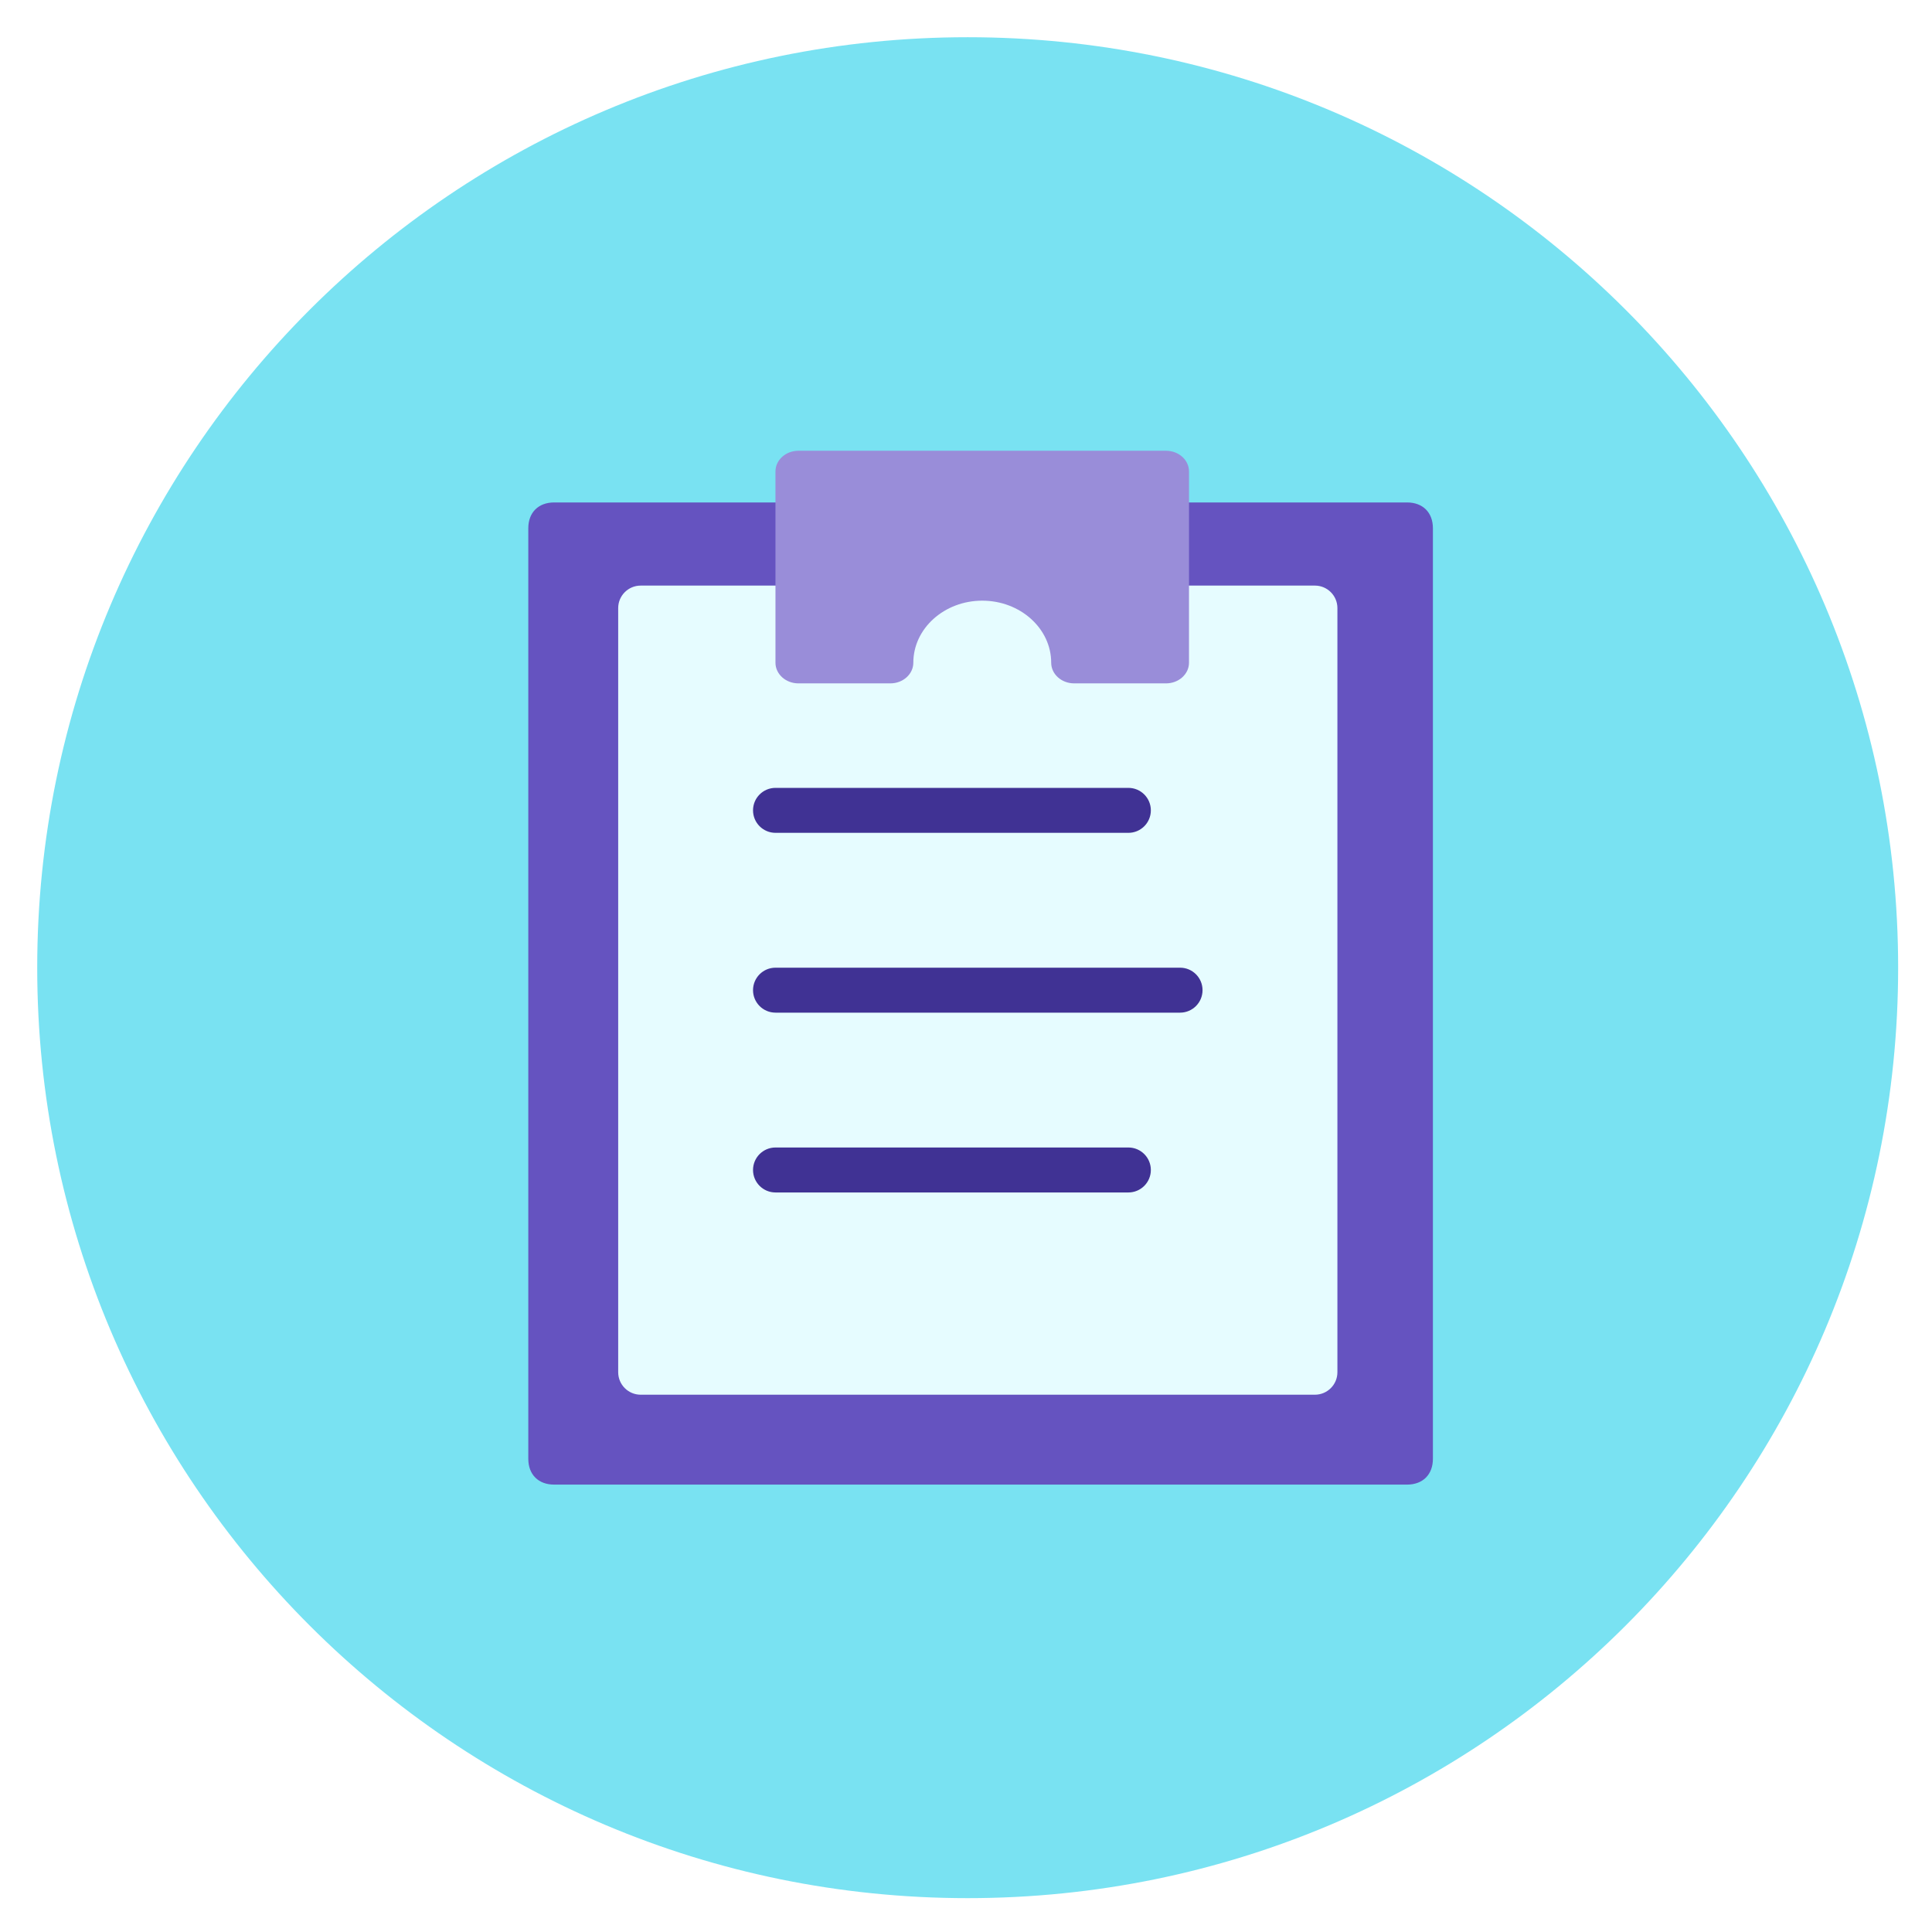
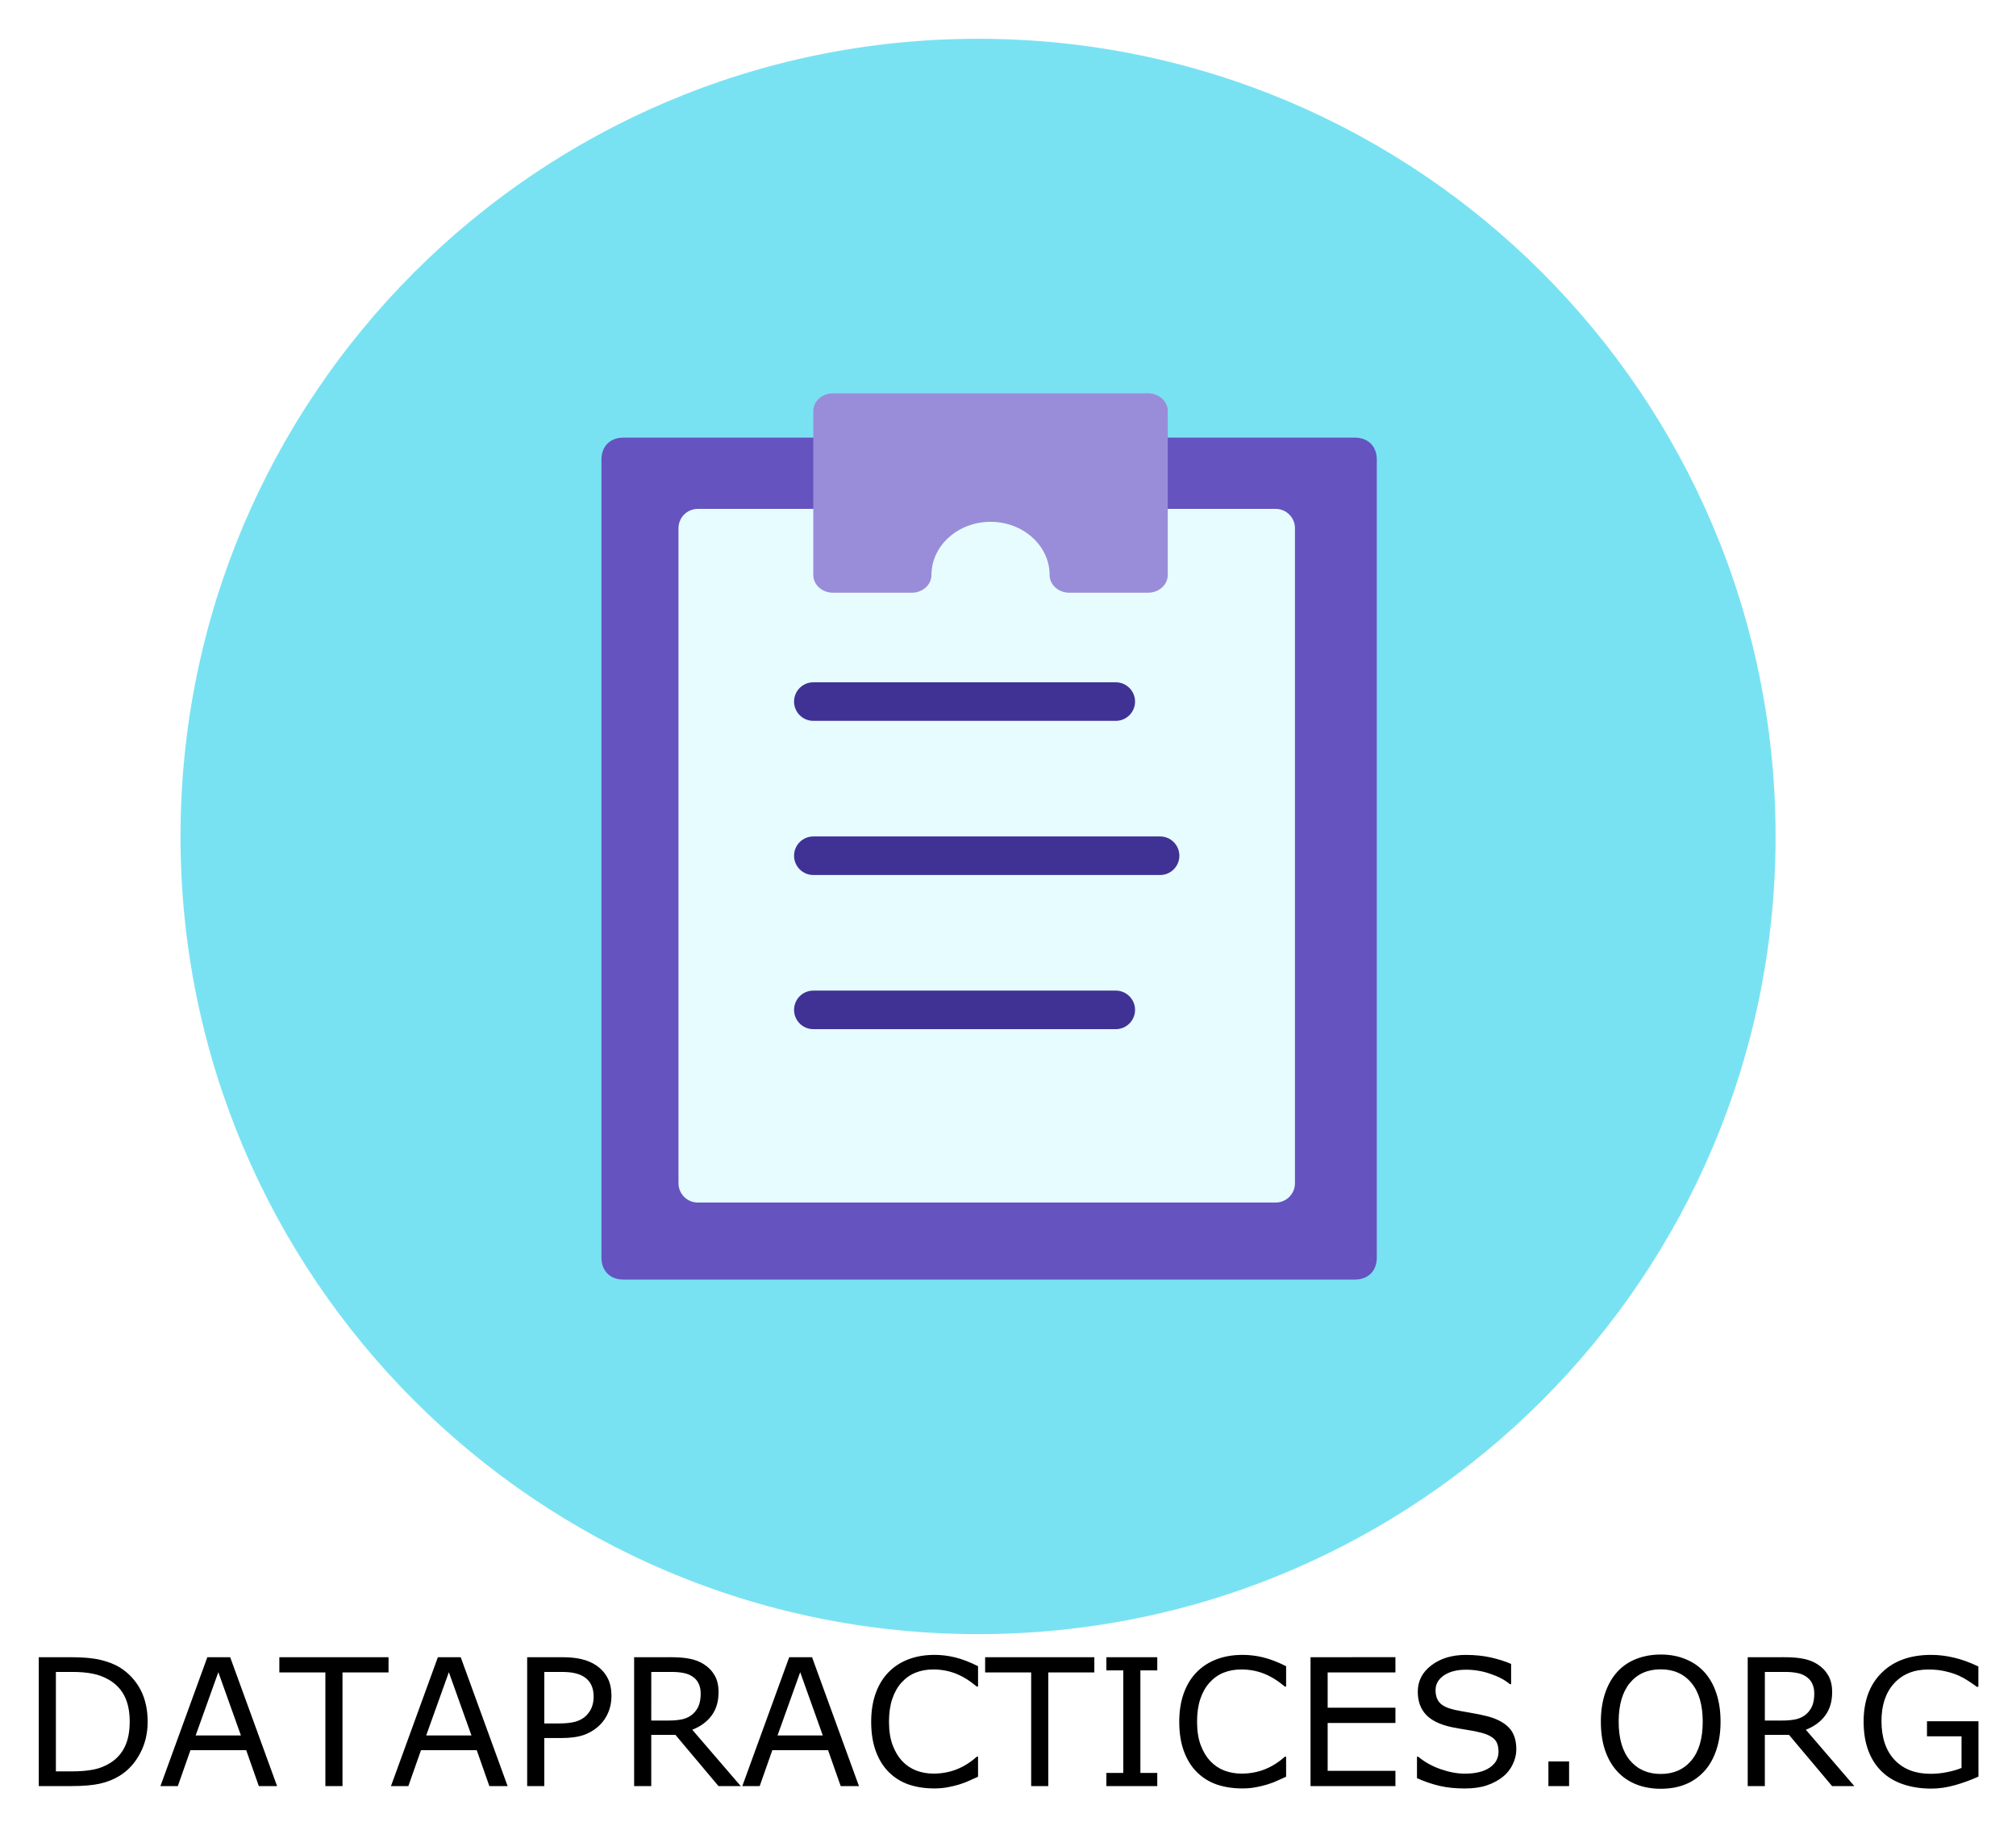
- <svg xmlns="http://www.w3.org/2000/svg" role="img" viewBox="-1.44 -1.44 74.75 74.75">
-   <g fill="none" fill-rule="evenodd">
+ <svg xmlns="http://www.w3.org/2000/svg" role="img" viewBox="-1.75 -1.75 91.00 82.38">
+   <g fill="none" fill-rule="evenodd" transform="translate(6.398)">
    <rect width="72" height="72" fill="#79e2f2" rx="36" />
    <path fill="#6553c0" d="M53 56H20c-.608 0-1-.387-1-1V19c0-.613.392-1 1-1h33c.608 0 1 .387 1 1v36c0 .613-.392 1-1 1z" />
    <path fill="#e6fcff" d="M49.435 52.522H23.348c-.48 0-.87-.39-.87-.87V22.087c0-.48.39-.87.87-.87h26.087c.48 0 .87.39.87.87v29.565c0 .48-.39.87-.87.87z" />
-     <path fill="#998dd9" d="M43.676 25h-3.556c-.491 0-.889-.358-.889-.8 0-1.323-1.196-2.4-2.667-2.4s-2.667 1.077-2.667 2.4c0 .442-.398.8-.889.8h-3.556c-.491 0-.889-.358-.889-.8v-7.4c0-.442.398-.8.889-.8h14.222c.491 0 .889.358.889.8v7.4c0 .442-.398.8-.889.8z" />
-     <path d="M42.217 30.783H28.565c-.481 0-.87-.39-.87-.87s.389-.87.87-.87h13.652c.481 0 .87.39.87.87s-.389.87-.87.87zm2 6.957H28.565c-.481 0-.87-.39-.87-.87S28.084 36 28.565 36h15.652c.481 0 .87.39.87.87s-.389.87-.87.87zm-2 6.957H28.565c-.481 0-.87-.39-.87-.87s.389-.87.87-.87h13.652c.481 0 .87.39.87.87s-.389.87-.87.87z" fill="#403294" />
+     <path fill="#998dd9" d="M43.676 25h-3.556c-.491 0-.889-.358-.889-.8 0-1.323-1.196-2.4-2.667-2.4-1.47 0-2.667 1.077-2.667 2.4 0 .442-.398.8-.889.8h-3.556c-.491 0-.889-.358-.889-.8v-7.4c0-.442.398-.8.889-.8h14.222c.491 0 .889.358.889.8v7.4c0 .442-.398.8-.889.8z" />
+     <path d="M42.217 30.783H28.565c-.481 0-.87-.39-.87-.87s.389-.87.87-.87h13.652c.481 0 .87.39.87.87s-.389.87-.87.87zm2 6.957H28.565c-.481 0-.87-.39-.87-.87 0-.48.389-.87.87-.87h15.652c.481 0 .87.39.87.87 0 .48-.389.87-.87.87zm-2 6.957H28.565c-.481 0-.87-.39-.87-.87s.389-.87.87-.87h13.652c.481 0 .87.39.87.87 0 .48-.389.87-.87.87z" fill="#403294" />
  </g>
+   <path d="M73.211 72.921c-.401 0-.772.068-1.113.203-.339.135-.622.331-.852.586-.24.268-.422.591-.547.969-.125.375-.188.799-.188 1.273 0 .482.062.91.188 1.285.128.375.309.691.543.949.234.258.518.454.852.59.336.135.708.203 1.117.203.419 0 .792-.066 1.117-.199.328-.133.612-.331.852-.594.232-.253.411-.568.539-.945.13-.38.195-.81.195-1.289 0-.479-.064-.908-.191-1.285-.125-.378-.306-.697-.543-.957-.232-.253-.514-.447-.848-.582-.331-.138-.704-.207-1.121-.207zm-32.785.016c-.427 0-.816.066-1.168.199-.349.133-.647.326-.895.578-.255.26-.451.579-.586.957-.135.378-.203.806-.203 1.285 0 .505.07.949.211 1.332.141.38.336.694.586.941.255.253.555.439.898.559.346.117.73.176 1.152.176.224 0 .428-.018.613-.055.188-.034.361-.076.52-.125.188-.06.339-.117.453-.172.117-.055.247-.113.391-.176v-.906h-.055c-.284.255-.589.447-.914.574-.326.128-.674.191-1.047.191-.271 0-.529-.046-.773-.137-.242-.094-.454-.237-.637-.43-.174-.185-.318-.424-.43-.719-.109-.294-.164-.646-.164-1.055 0-.391.049-.734.148-1.031.102-.299.242-.547.422-.742.185-.201.395-.348.629-.441.237-.096.503-.145.797-.145.359 0 .697.061 1.012.184.315.122.633.318.953.586h.059v-.918c-.38-.19-.727-.323-1.039-.398-.31-.076-.621-.113-.934-.113zm13.906 0c-.427 0-.816.066-1.168.199-.349.133-.647.326-.895.578-.255.26-.451.579-.586.957-.135.378-.203.806-.203 1.285 0 .505.07.949.211 1.332.141.38.336.694.586.941.255.253.555.439.898.559.346.117.73.176 1.152.176.224 0 .428-.018.613-.055.188-.034.361-.076.52-.125.188-.06.339-.117.453-.172.117-.055.247-.113.391-.176v-.906h-.055c-.284.255-.589.447-.914.574-.326.128-.674.191-1.047.191-.271 0-.529-.046-.773-.137-.242-.094-.454-.237-.637-.43-.174-.185-.318-.424-.43-.719-.109-.294-.164-.646-.164-1.055 0-.391.049-.734.148-1.031.102-.299.242-.547.422-.742.185-.201.395-.348.629-.441.237-.096.503-.145.797-.145.359 0 .697.061 1.012.184.315.122.633.318.953.586h.059v-.918c-.38-.19-.727-.323-1.039-.398-.31-.076-.621-.113-.934-.113zm10.098 0c-.633 0-1.155.156-1.566.469-.411.31-.617.708-.617 1.195 0 .424.124.77.371 1.035.25.263.633.449 1.148.559.255.052.496.095.723.129.229.034.441.077.637.129.258.068.449.163.574.285.128.122.191.312.191.57 0 .299-.134.539-.402.719-.266.18-.638.27-1.117.27-.339 0-.701-.066-1.086-.199-.385-.133-.725-.322-1.02-.566h-.055v.969c.346.154.686.27 1.02.348.336.078.714.117 1.133.117.391 0 .724-.047 1-.141.279-.094.522-.224.73-.391.19-.154.337-.341.441-.562.107-.221.16-.445.16-.672 0-.417-.109-.741-.328-.973-.219-.232-.544-.405-.977-.52-.214-.055-.474-.108-.781-.16-.307-.052-.544-.096-.711-.133-.315-.073-.535-.178-.66-.316-.125-.138-.188-.328-.188-.57 0-.271.125-.492.375-.664.253-.172.586-.258 1-.258.378 0 .746.062 1.105.188.362.122.654.277.875.465h.055v-.914c-.263-.115-.565-.211-.906-.289-.341-.078-.716-.117-1.125-.117zm20.992 0c-.948 0-1.694.27-2.238.809-.542.536-.812 1.27-.812 2.199 0 .508.073.952.219 1.332.146.378.353.693.621.945.266.25.587.438.965.562.378.125.793.188 1.246.188.352 0 .715-.053 1.09-.16.378-.109.725-.237 1.043-.383v-2.496h-2.324v.68h1.559v1.426c-.188.078-.406.142-.656.191-.247.049-.496.074-.746.074-.682 0-1.221-.208-1.617-.625-.396-.419-.594-1.005-.594-1.758 0-.714.189-1.279.566-1.695.38-.419.896-.629 1.547-.629.289 0 .547.027.773.082.229.052.434.118.613.199.148.068.299.152.453.254.154.102.271.184.352.246h.07v-.918c-.398-.19-.771-.324-1.117-.402-.344-.081-.681-.121-1.012-.121zm-85.422.105v5.816h1.469c.534 0 .964-.036 1.289-.109.328-.073.625-.191.891-.355.383-.237.689-.57.918-1 .232-.43.348-.909.348-1.438 0-.565-.111-1.053-.332-1.465-.221-.411-.53-.741-.926-.988-.232-.143-.516-.255-.852-.336-.333-.083-.784-.125-1.352-.125zm7.609 0l-2.117 5.816h.785l.57-1.621h2.516l.57 1.621h.824l-2.117-5.816zm3.25 0v.688h2.078v5.129h.773v-5.129h2.078v-.688zm7.156 0l-2.117 5.816h.785l.57-1.621h2.516l.57 1.621h.824l-2.117-5.816zm4.031 0v5.816h.773V76.69h.773c.417 0 .762-.049 1.035-.148.273-.102.51-.253.711-.453.161-.161.286-.352.375-.57.091-.221.137-.461.137-.719 0-.339-.061-.618-.184-.84-.12-.221-.29-.406-.512-.555-.188-.125-.402-.216-.645-.273-.242-.06-.538-.09-.887-.09zm4.828 0v5.816h.773v-2.312h1.09l1.945 2.312h1.004l-2.188-2.543c.37-.143.66-.355.871-.637.211-.284.316-.635.316-1.055 0-.31-.06-.565-.18-.766-.117-.203-.281-.371-.492-.504-.188-.117-.398-.198-.633-.242-.234-.047-.527-.07-.879-.07zm7 0l-2.117 5.816h.785l.57-1.621h2.516l.57 1.621h.824l-2.117-5.816zm8.844 0v.688h2.078v5.129h.773v-5.129h2.078v-.688zm5.473 0v.594h.762v4.629h-.762v.594h2.297v-.594h-.762V73.636h.762v-.594zm9.215 0v5.816h3.832v-.688h-3.059v-2.16h3.059v-.688h-3.059v-1.594h3.059v-.688zm19.734 0v5.816h.773v-2.312h1.09l1.945 2.312h1.004l-2.188-2.543c.37-.143.66-.355.871-.637.211-.284.316-.635.316-1.055 0-.31-.06-.565-.18-.766-.117-.203-.281-.371-.492-.504-.188-.117-.398-.198-.633-.242-.234-.047-.527-.07-.879-.07zm-3.926.547c.586 0 1.048.206 1.387.617.339.409.508.991.508 1.746 0 .763-.172 1.348-.516 1.754-.341.404-.801.605-1.379.605-.578 0-1.039-.202-1.383-.605-.344-.406-.516-.991-.516-1.754 0-.755.168-1.337.504-1.746.339-.411.803-.617 1.395-.617zm-72.441.117h.727c.359 0 .668.026.926.078.258.049.501.139.73.27.315.18.552.426.711.738.159.312.238.697.238 1.152 0 .453-.073.831-.219 1.133-.143.302-.359.546-.648.73-.232.148-.487.25-.766.305-.276.055-.6.082-.973.082H.773zm22.047 0h.766c.245 0 .447.018.605.055.161.034.305.091.43.172.143.094.25.215.32.363.07.148.105.323.105.523 0 .172-.026.327-.078.465-.049.138-.135.27-.258.395-.122.122-.281.212-.477.27-.195.055-.449.082-.762.082h-.652zm4.828 0h.91c.208 0 .389.016.543.047.154.029.286.081.398.156.135.089.232.198.289.328.06.128.09.275.09.441 0 .219-.029.4-.086.543-.055.141-.141.266-.258.375-.128.117-.283.198-.465.242-.182.042-.396.062-.641.062h-.781zm50.266 0h.91c.208 0 .389.016.543.047.154.029.286.081.398.156.135.089.232.198.289.328.06.128.09.275.09.441 0 .219-.029.4-.086.543-.055.141-.141.266-.258.375-.128.117-.283.198-.465.242-.182.042-.396.062-.641.062h-.781zm-69.809.012l1.02 2.855H7.082zm10.406 0l1.02 2.855h-2.043zm15.859 0l1.02 2.855h-2.043zm33.773 4.027v1.113h.934v-1.113z" />
</svg>
